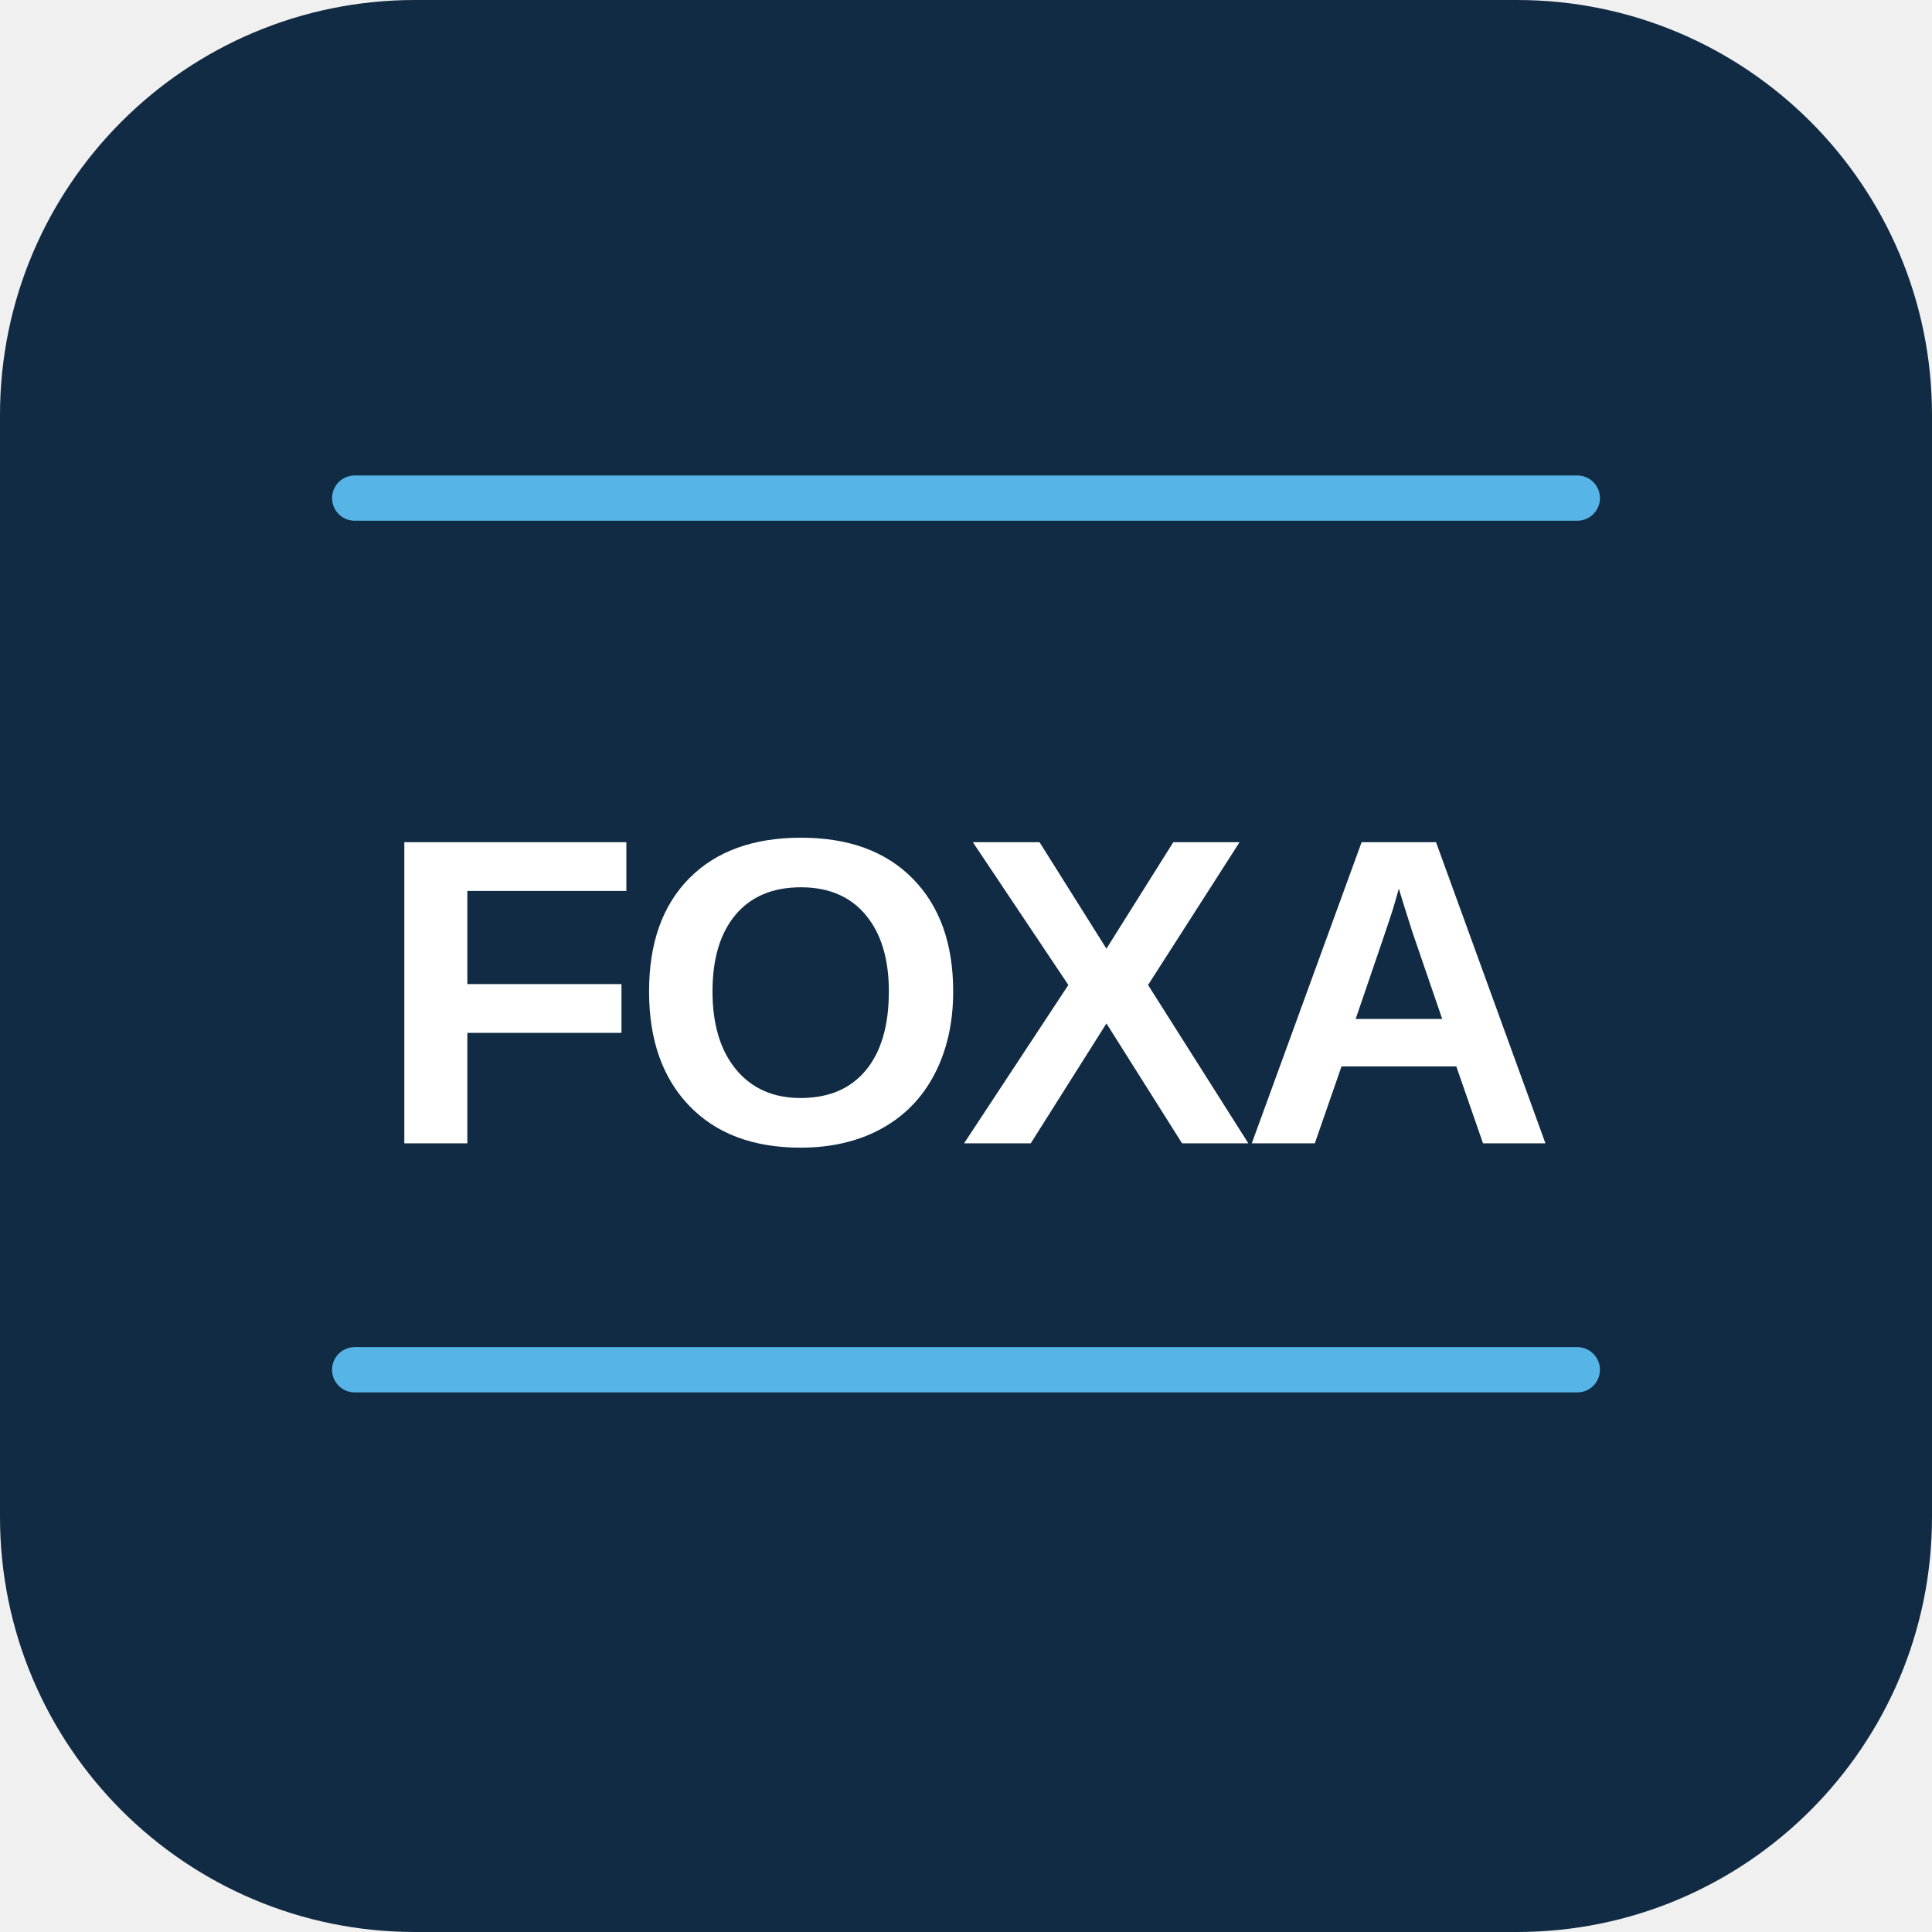
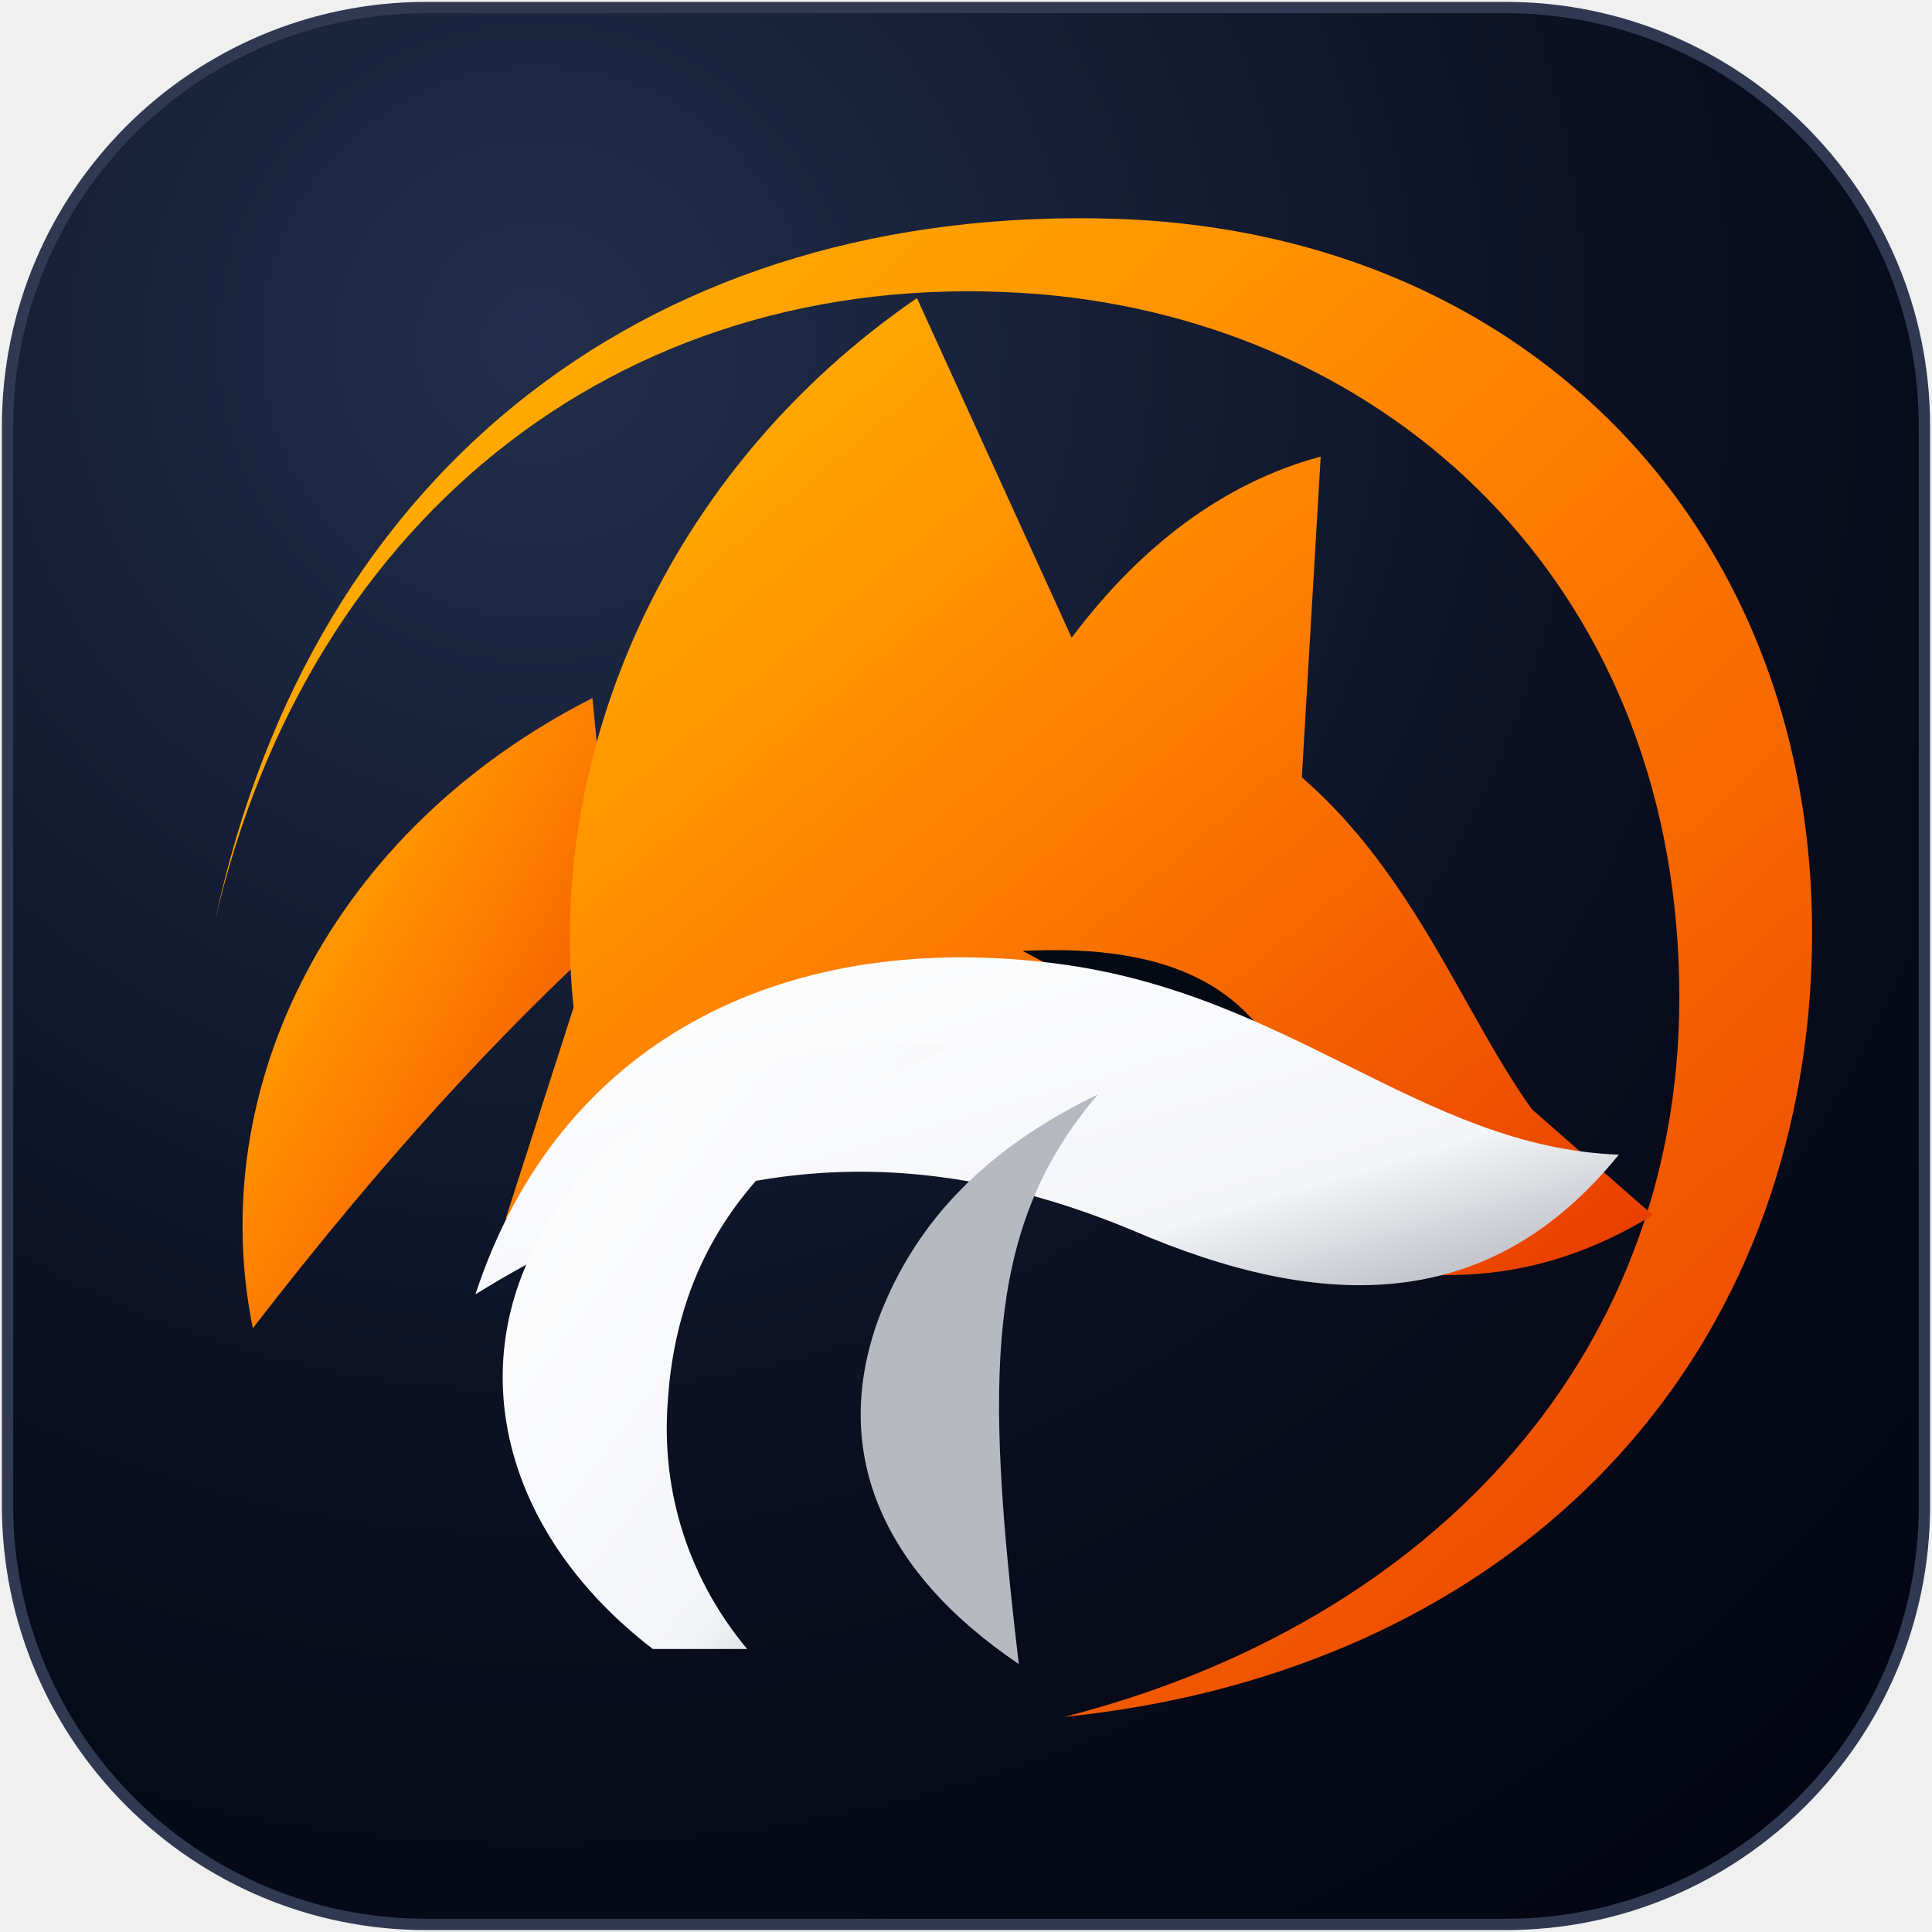
<svg xmlns="http://www.w3.org/2000/svg" width="512" height="512" viewBox="0 0 512 512">
-   <rect width="512" height="512" rx="110" fill="#102b43" />
-   <path d="M94 132h324" stroke="#56b5e6" stroke-width="12" stroke-linecap="round" />
-   <text x="256" y="303" font-family="Arial,Helvetica,sans-serif" font-size="116" font-weight="800" text-anchor="middle" fill="#ffffff" letter-spacing="-3">FOXA</text>
-   <path d="M94 363h324" stroke="#56b5e6" stroke-width="12" stroke-linecap="round" />
+   <defs>
+     <radialGradient id="bg" cx=".28" cy=".18" r="1">
+       <stop stop-color="#222e4b" />
+       <stop offset=".65" stop-color="#080c1c" />
+       <stop offset="1" stop-color="#030612" />
+     </radialGradient>
+     <linearGradient id="fire" x1="0" x2="1" y1="0" y2="1">
+       <stop stop-color="#ffbd00" />
+       <stop offset=".45" stop-color="#ff8400" />
+       <stop offset="1" stop-color="#e83c00" />
+     </linearGradient>
+     <linearGradient id="white" x1="0" x2="1" y1="0" y2="1">
+       <stop stop-color="#fff" />
+       <stop offset=".7" stop-color="#f4f5f8" />
+       <stop offset="1" stop-color="#a8a9b2" />
+     </linearGradient>
+   </defs>
+   <rect x="2" y="2" width="508" height="508" rx="111" fill="url(#bg)" stroke="#303951" stroke-width="3" />
+   <path d="M57 244C83 123 174 54 296 58c117 4 195 94 183 213-11 104-89 173-197 184 98-25 165-97 163-195C443 154 368 86 276 78 167 69 82 136 57 244Z" fill="url(#fire)" />
+   <path d="M67 352C54 288 88 220 157 185l6 61c-31 28-62 62-96 106Z" fill="url(#fire)" />
+   <path d="M152 267C145 200 176 125 243 79l41 90c18-24 40-41 66-48l-5 85c30 26 43 63 61 88l32 28c-44 27-84 15-126-2-57-23-116-28-178 3l18-56Z" fill="url(#fire)" />
+   <path d="M271 252c40-2 62 10 72 37-20-10-44-22-72-37Z" fill="#050913" />
+   <path d="M126 343c22-67 81-96 151-88 64 7 99 49 152 51-34 42-78 42-129 20-65-27-119-17-174 17Z" fill="url(#white)" />
+   <path d="M173 437c-39-30-50-73-30-109 22-40 66-53 110-51-46 20-73 49-76 94-2 25 6 48 21 66Z" fill="url(#white)" />
+   <path d="M270 441c-37-25-50-57-37-92 10-26 29-45 58-59-30 35-30 75-21 151Z" fill="#b7b9c1" />
</svg>
